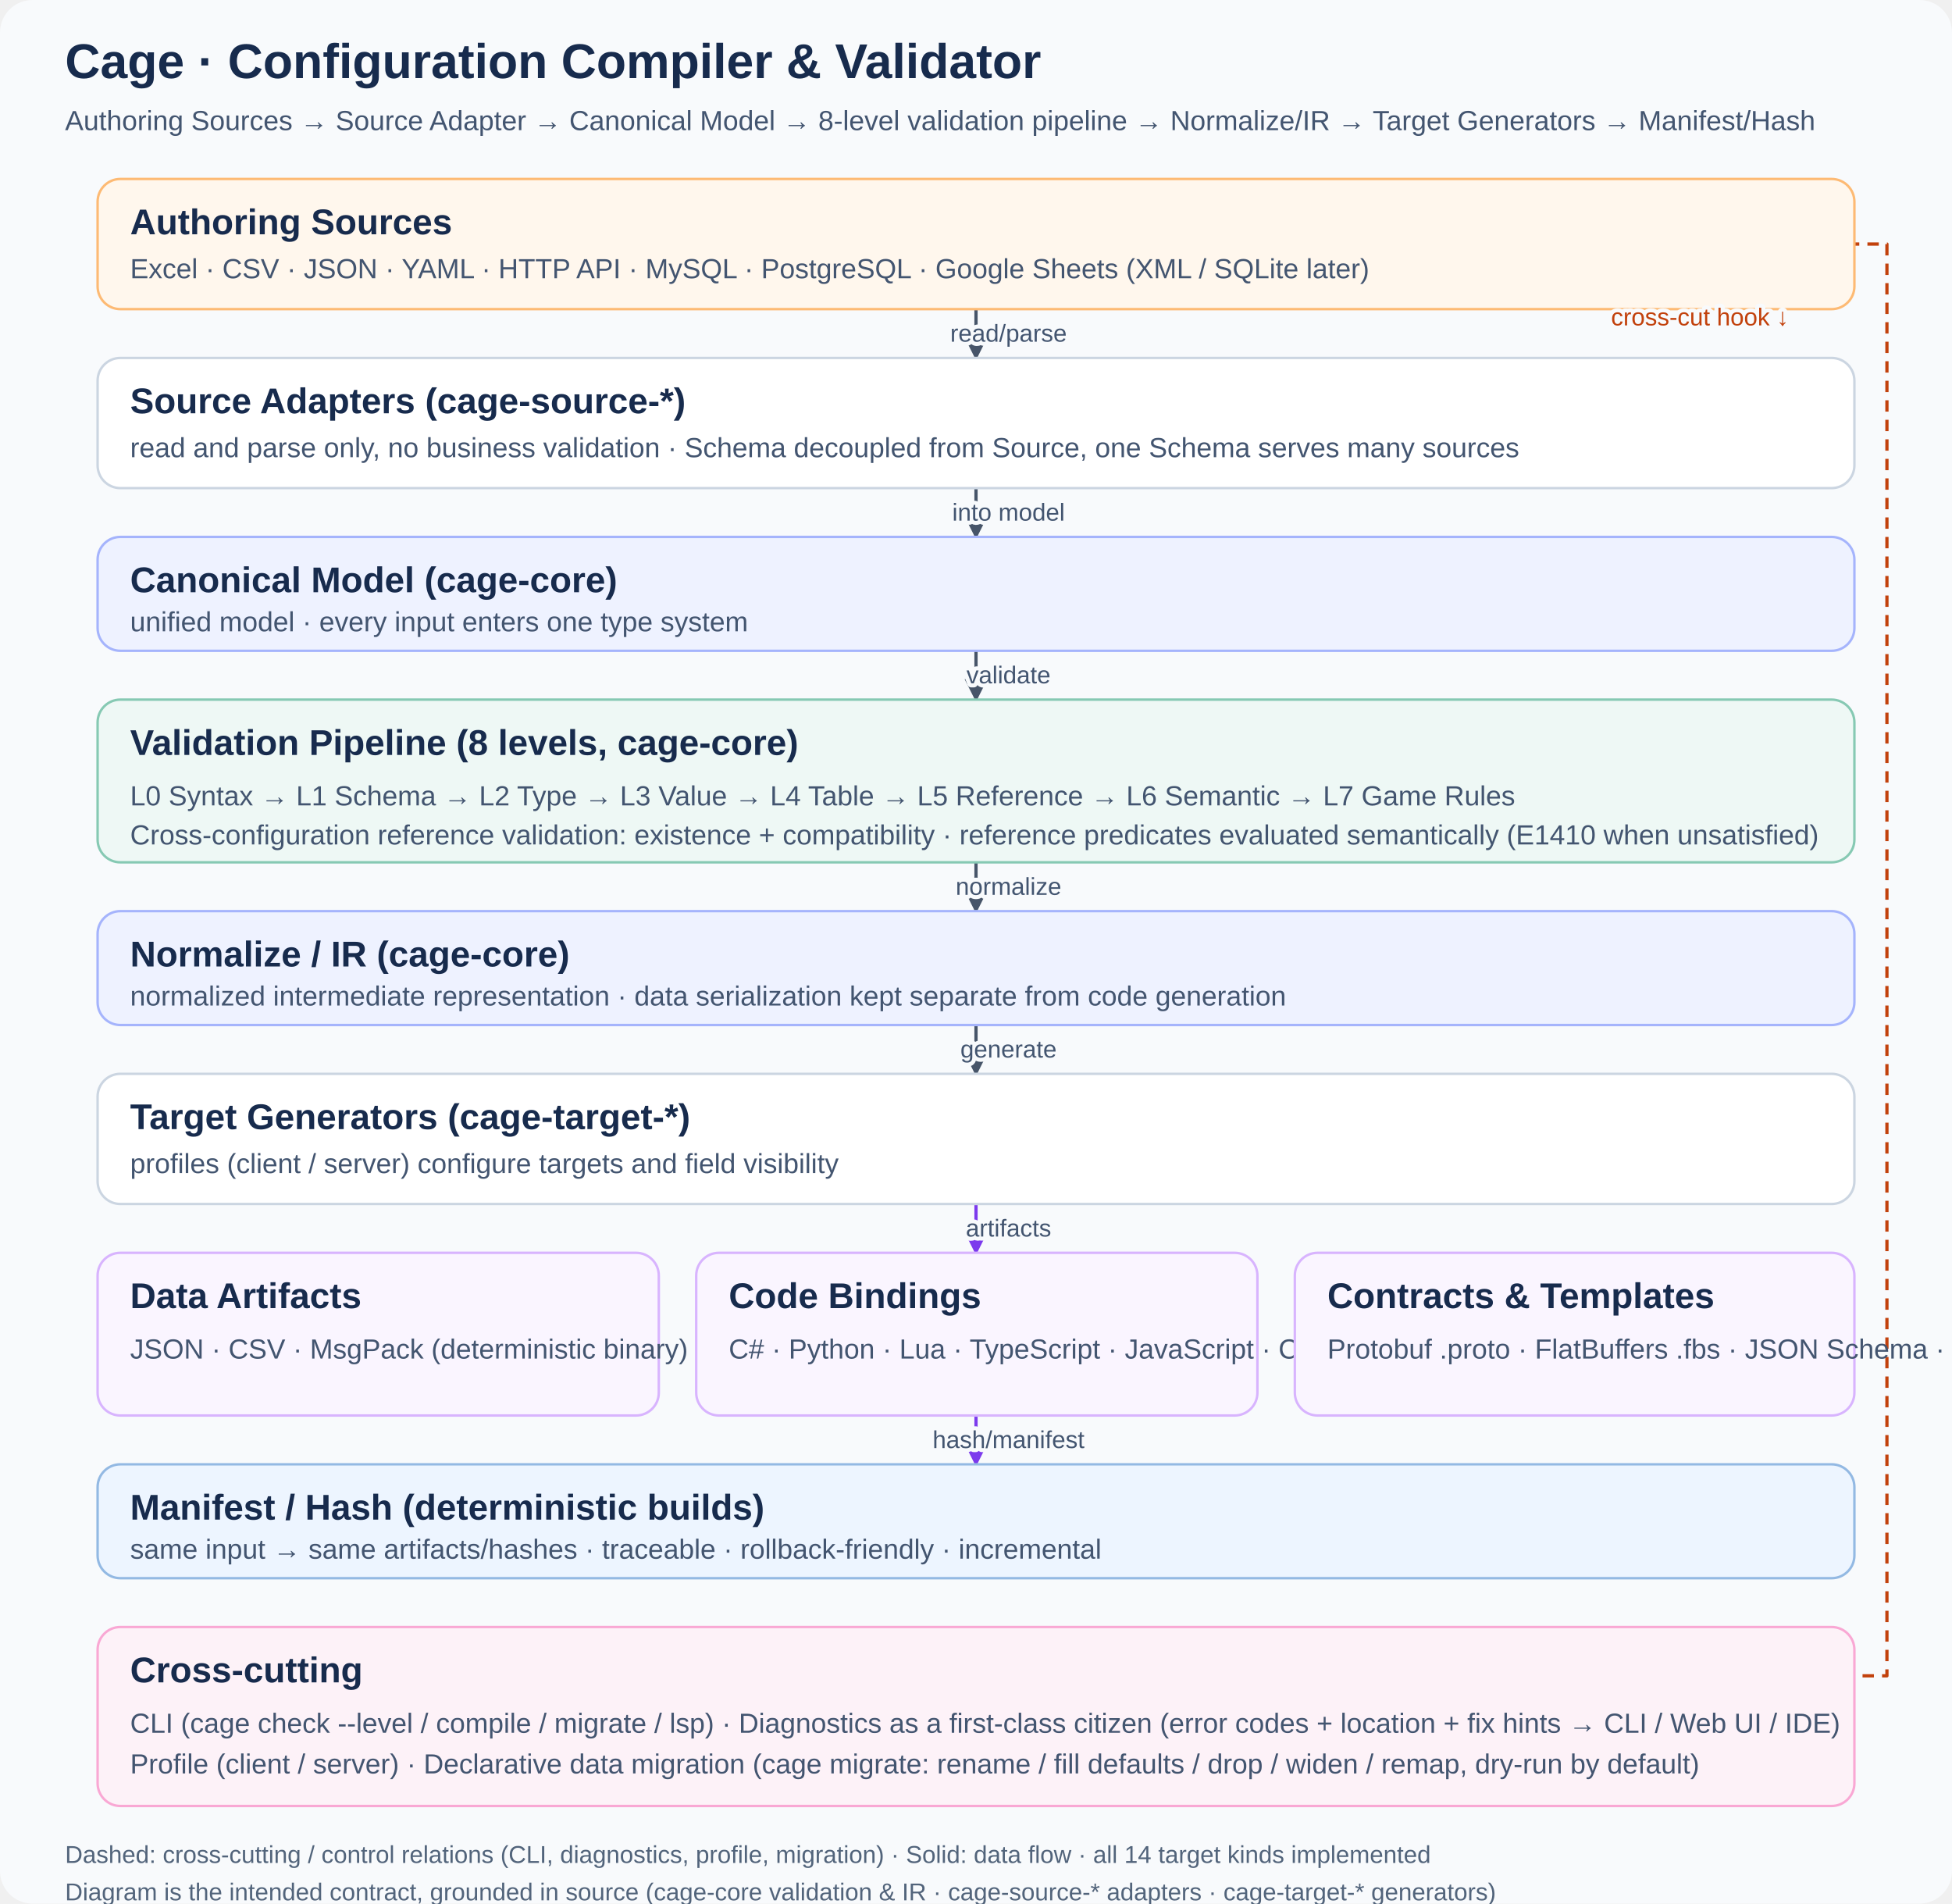
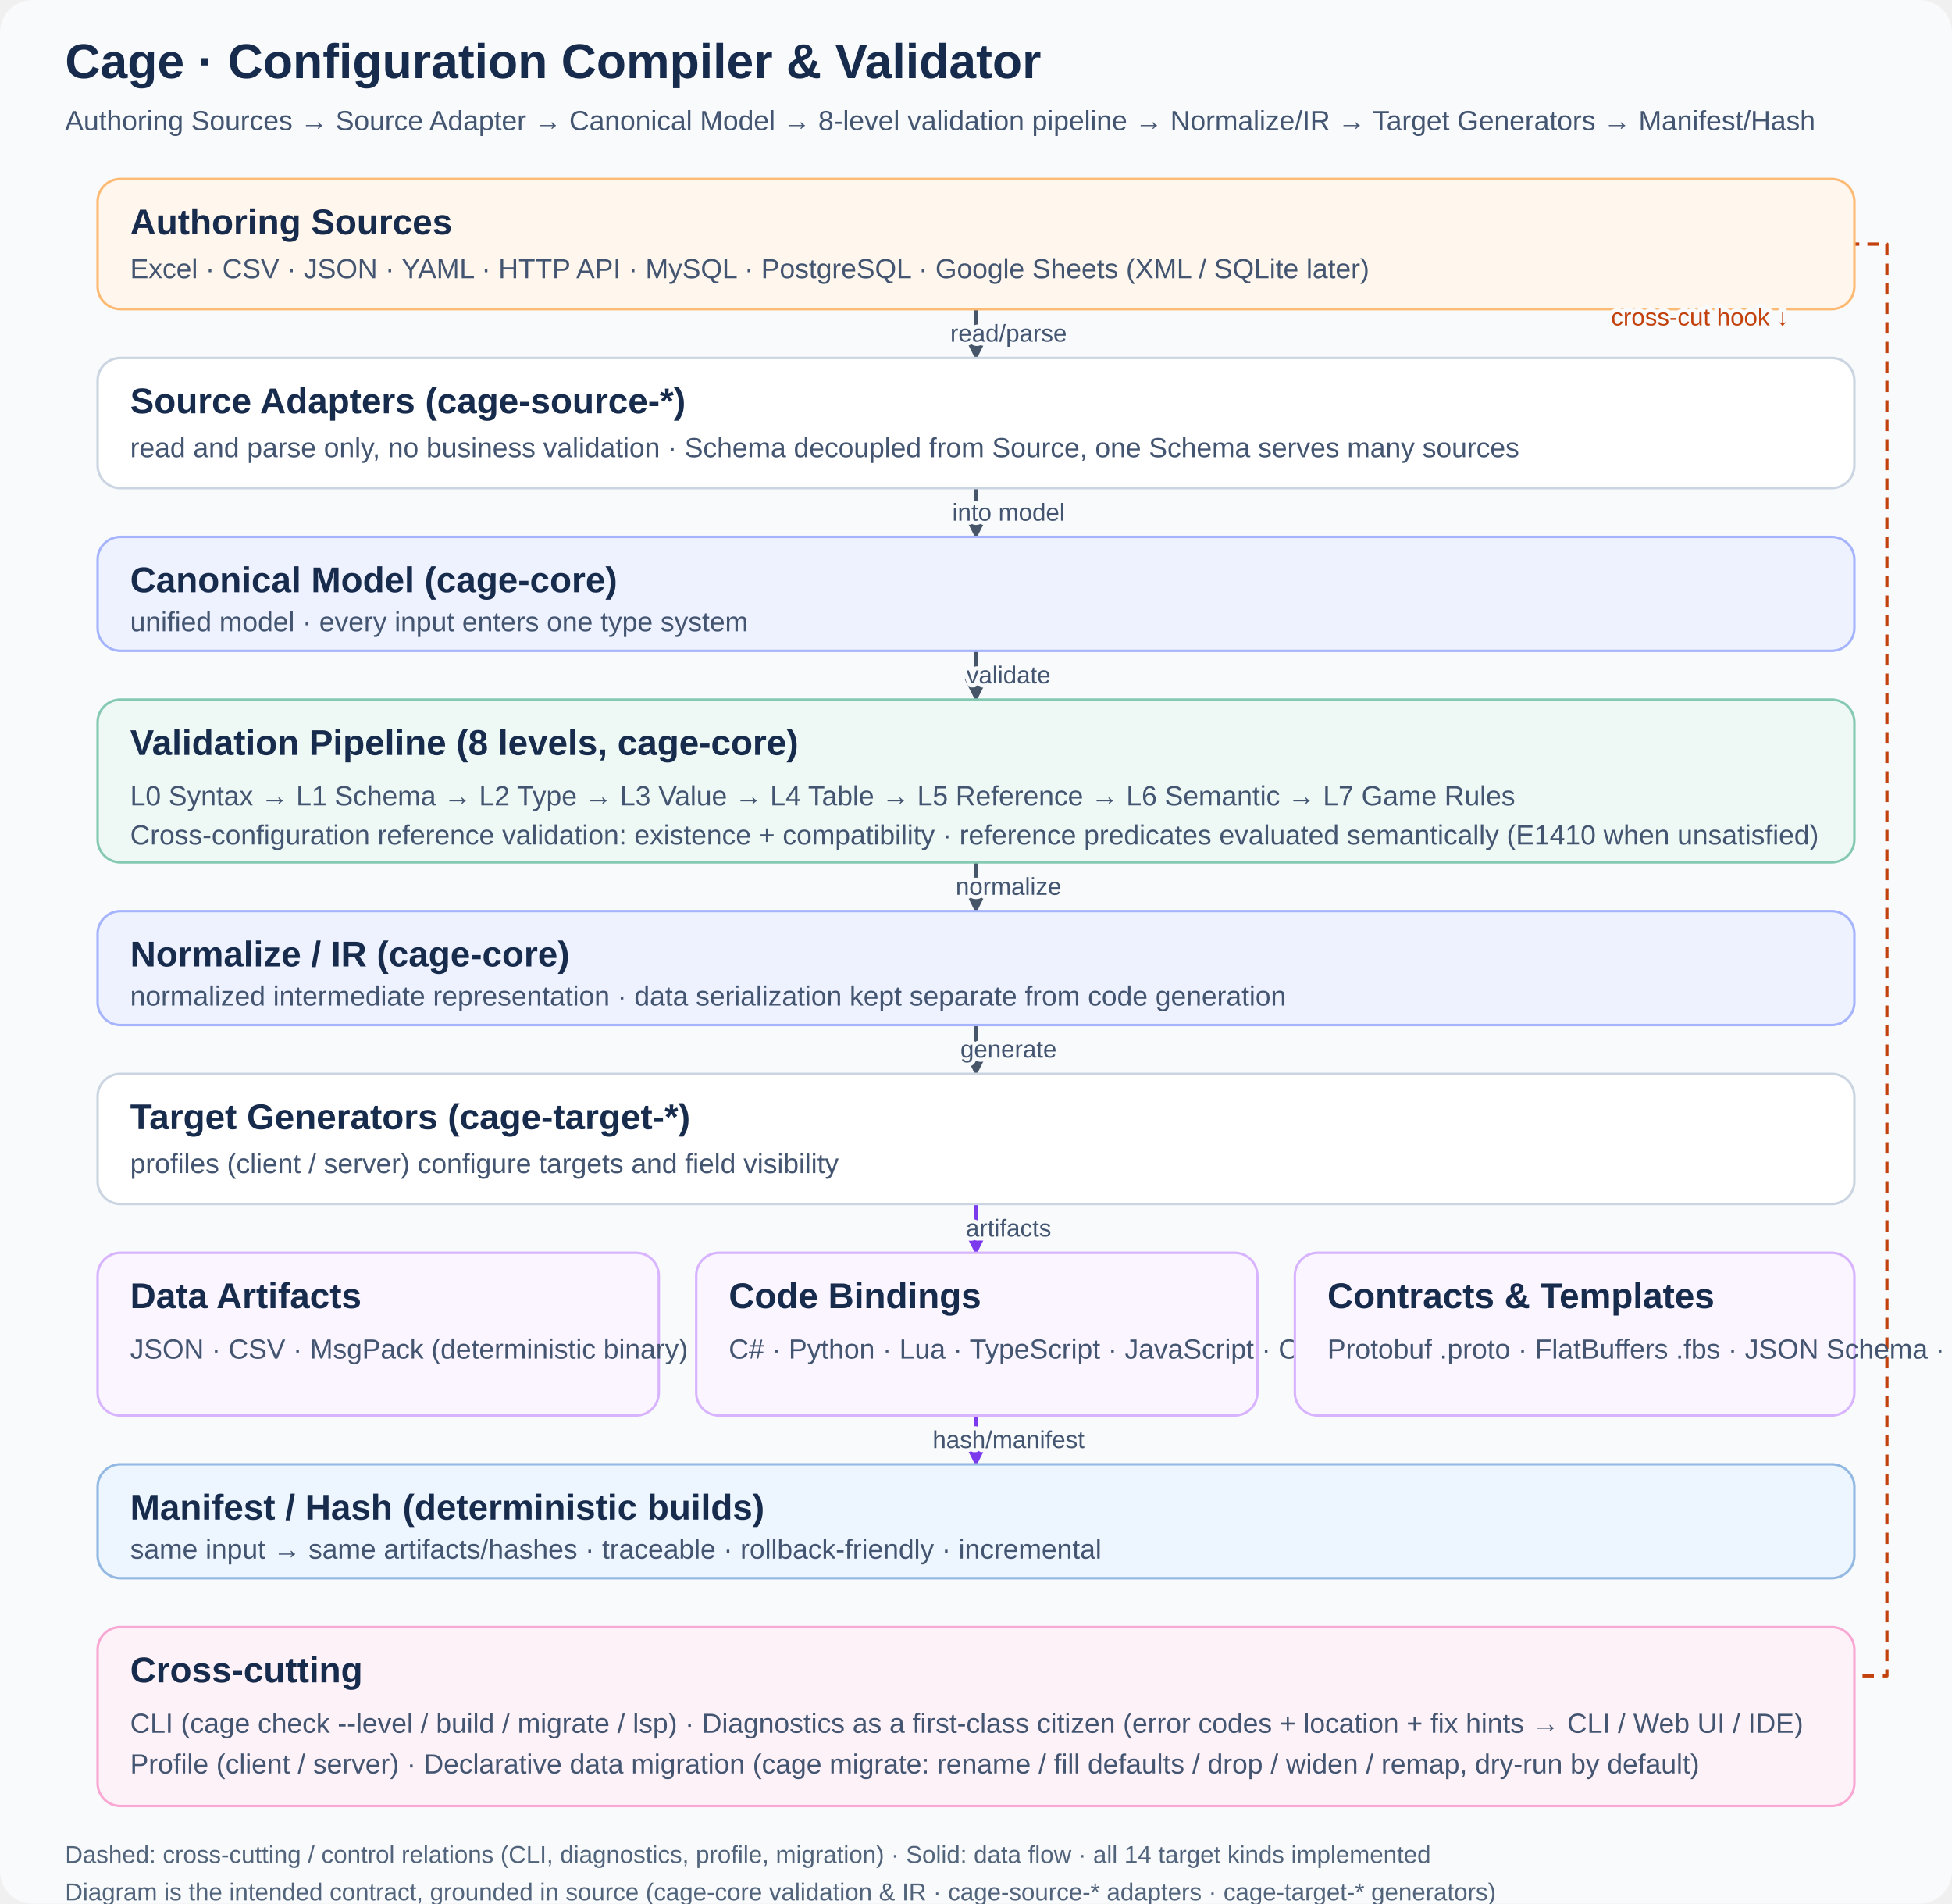
<svg xmlns="http://www.w3.org/2000/svg" width="1200" height="1170" viewBox="0 0 1200 1170" role="img" aria-labelledby="title desc" xml:lang="en">
  <defs>
    <marker id="arrow" viewBox="0 0 10 10" refX="9" refY="5" markerWidth="7" markerHeight="7" orient="auto-start-reverse">
      <path d="M0 0 L10 5 L0 10Z" fill="context-stroke" />
    </marker>
  </defs>
  <style>text{font-family:Arial,'Noto Sans CJK SC','Microsoft YaHei',sans-serif;fill:#172b4d}.title{font-size:30px;font-weight:700}.name{font-size:22px;font-weight:700}.body{font-size:17px;fill:#435570}.small{font-size:15px;fill:#52647b}.label{font-size:15px;fill:#435570;paint-order:stroke;stroke:#f8fafc;stroke-width:5px;stroke-linejoin:round}.edge{fill:none;stroke-linejoin:round}.control{stroke-dasharray:7 5}</style>
  <rect width="1200" height="1170" rx="20" fill="#f8fafc" />
  <text x="40" y="48" class="title" text-anchor="start">Cage · Configuration Compiler &amp; Validator</text>
  <text x="40" y="80" class="body" text-anchor="start">Authoring Sources → Source Adapter → Canonical Model → 8-level validation pipeline → Normalize/IR → Target Generators → Manifest/Hash</text>
  <path d="M600 190 V220" fill="none" stroke="#f8fafc" stroke-width="9" />
  <path id="src-adapter" data-from="sources" data-to="adapters" d="M600 190 V220" class="edge" style="stroke:#475569;stroke-width:2" marker-end="url(#arrow)" />
  <path d="M600 300 V330" fill="none" stroke="#f8fafc" stroke-width="9" />
  <path id="adapter-model" data-from="adapters" data-to="canonical" d="M600 300 V330" class="edge" style="stroke:#475569;stroke-width:2" marker-end="url(#arrow)" />
  <path d="M600 400 V430" fill="none" stroke="#f8fafc" stroke-width="9" />
  <path id="model-validate" data-from="canonical" data-to="validation" d="M600 400 V430" class="edge" style="stroke:#475569;stroke-width:2" marker-end="url(#arrow)" />
  <path d="M600 530 V560" fill="none" stroke="#f8fafc" stroke-width="9" />
  <path id="validate-ir" data-from="validation" data-to="normalize" d="M600 530 V560" class="edge" style="stroke:#475569;stroke-width:2" marker-end="url(#arrow)" />
  <path d="M600 630 V660" fill="none" stroke="#f8fafc" stroke-width="9" />
  <path id="ir-target" data-from="normalize" data-to="targets" d="M600 630 V660" class="edge" style="stroke:#475569;stroke-width:2" marker-end="url(#arrow)" />
  <path d="M600 740 V770" fill="none" stroke="#f8fafc" stroke-width="9" />
  <path id="target-output" data-from="targets" data-to="outputs" d="M600 740 V770" class="edge" style="stroke:#7c3aed;stroke-width:2" marker-end="url(#arrow)" />
  <path d="M600 870 V900" fill="none" stroke="#f8fafc" stroke-width="9" />
  <path id="output-manifest" data-from="outputs" data-to="manifest" d="M600 870 V900" class="edge" style="stroke:#7c3aed;stroke-width:2" marker-end="url(#arrow)" />
  <path d="M1100 150 H1160 V1030 H1100" fill="none" stroke="#f8fafc" stroke-width="9" />
  <path id="cli-cross" data-from="cli" data-to="cross-cut" d="M1100 150 H1160 V1030 H1100" class="edge control" style="stroke:#c2410c;stroke-width:2" marker-end="url(#arrow)" />
  <g id="sources" data-node="sources">
    <rect x="60" y="110" width="1080" height="80" rx="14" fill="#fff7ed" stroke="#fdba74" stroke-width="1.5" />
    <text x="80" y="144" class="name" text-anchor="start">Authoring Sources</text>
    <text x="80" y="171" class="body" text-anchor="start">Excel · CSV · JSON · YAML · HTTP API · MySQL · PostgreSQL · Google Sheets (XML / SQLite later)</text>
  </g>
  <g id="adapters" data-node="adapters">
    <rect x="60" y="220" width="1080" height="80" rx="14" fill="#ffffff" stroke="#cbd5e1" stroke-width="1.5" />
    <text x="80" y="254" class="name" text-anchor="start">Source Adapters (cage-source-*)</text>
    <text x="80" y="281" class="body" text-anchor="start">read and parse only, no business validation · Schema decoupled from Source, one Schema serves many sources</text>
  </g>
  <g id="canonical" data-node="canonical">
    <rect x="60" y="330" width="1080" height="70" rx="14" fill="#eef2ff" stroke="#a5b4fc" stroke-width="1.5" />
    <text x="80" y="364" class="name" text-anchor="start">Canonical Model (cage-core)</text>
    <text x="80" y="388" class="body" text-anchor="start">unified model · every input enters one type system</text>
  </g>
  <g id="validation" data-node="validation">
    <rect x="60" y="430" width="1080" height="100" rx="14" fill="#eef8f5" stroke="#86c9b3" stroke-width="1.5" />
    <text x="80" y="464" class="name" text-anchor="start">Validation Pipeline (8 levels, cage-core)</text>
    <text x="80" y="495" class="body" text-anchor="start">L0 Syntax → L1 Schema → L2 Type → L3 Value → L4 Table → L5 Reference → L6 Semantic → L7 Game Rules</text>
    <text x="80" y="519" class="body" text-anchor="start">Cross-configuration reference validation: existence + compatibility · reference predicates evaluated semantically (E1410 when unsatisfied)</text>
  </g>
  <g id="normalize" data-node="normalize">
    <rect x="60" y="560" width="1080" height="70" rx="14" fill="#eef2ff" stroke="#a5b4fc" stroke-width="1.5" />
    <text x="80" y="594" class="name" text-anchor="start">Normalize / IR (cage-core)</text>
    <text x="80" y="618" class="body" text-anchor="start">normalized intermediate representation · data serialization kept separate from code generation</text>
  </g>
  <g id="targets" data-node="targets">
    <rect x="60" y="660" width="1080" height="80" rx="14" fill="#ffffff" stroke="#cbd5e1" stroke-width="1.5" />
    <text x="80" y="694" class="name" text-anchor="start">Target Generators (cage-target-*)</text>
    <text x="80" y="721" class="body" text-anchor="start">profiles (client / server) configure targets and field visibility</text>
  </g>
  <g id="outputs" data-node="outputs">
    <rect x="60" y="770" width="345" height="100" rx="14" fill="#faf5ff" stroke="#d8b4fe" stroke-width="1.5" />
    <text x="80" y="804" class="name" text-anchor="start">Data Artifacts</text>
    <text x="80" y="835" class="body" text-anchor="start">JSON · CSV · MsgPack (deterministic binary)</text>
    <rect x="428" y="770" width="345" height="100" rx="14" fill="#faf5ff" stroke="#d8b4fe" stroke-width="1.5" />
    <text x="448" y="804" class="name" text-anchor="start">Code Bindings</text>
    <text x="448" y="835" class="body" text-anchor="start">C# · Python · Lua · TypeScript · JavaScript · C++ · Go · Java</text>
    <rect x="796" y="770" width="344" height="100" rx="14" fill="#faf5ff" stroke="#d8b4fe" stroke-width="1.5" />
    <text x="816" y="804" class="name" text-anchor="start">Contracts &amp; Templates</text>
    <text x="816" y="835" class="body" text-anchor="start">Protobuf .proto · FlatBuffers .fbs · JSON Schema · Template (Tera)</text>
  </g>
  <g id="manifest" data-node="manifest">
    <rect x="60" y="900" width="1080" height="70" rx="14" fill="#edf5ff" stroke="#93b9e3" stroke-width="1.5" />
    <text x="80" y="934" class="name" text-anchor="start">Manifest / Hash (deterministic builds)</text>
    <text x="80" y="958" class="body" text-anchor="start">same input → same artifacts/hashes · traceable · rollback-friendly · incremental</text>
  </g>
  <g id="cross-cut" data-node="cross-cut">
    <rect x="60" y="1000" width="1080" height="110" rx="14" fill="#fdf2f8" stroke="#f9a8d4" stroke-width="1.5" />
    <text x="80" y="1034" class="name" text-anchor="start">Cross-cutting</text>
-     <text x="80" y="1065" class="body" text-anchor="start">CLI (cage check --level / compile / migrate / lsp) · Diagnostics as a first-class citizen (error codes + location + fix hints → CLI / Web UI / IDE)</text>
+     <text id="cli" x="80" y="1065" class="body" text-anchor="start">CLI (cage check --level / build / migrate / lsp) · Diagnostics as a first-class citizen (error codes + location + fix hints → CLI / Web UI / IDE)</text>
    <text x="80" y="1090" class="body" text-anchor="start">Profile (client / server) · Declarative data migration (cage migrate: rename / fill defaults / drop / widen / remap, dry-run by default)</text>
  </g>
  <text x="620" y="210" class="label" text-anchor="middle">read/parse</text>
  <text x="620" y="320" class="label" text-anchor="middle">into model</text>
  <text x="620" y="420" class="label" text-anchor="middle">validate</text>
  <text x="620" y="550" class="label" text-anchor="middle">normalize</text>
  <text x="620" y="650" class="label" text-anchor="middle">generate</text>
  <text x="620" y="760" class="label" text-anchor="middle">artifacts</text>
  <text x="620" y="890" class="label" text-anchor="middle">hash/manifest</text>
  <text x="1045" y="200" class="label" text-anchor="middle" style="fill:#c2410c">cross-cut hook ↓</text>
  <text x="40" y="1145" class="small" text-anchor="start">Dashed: cross-cutting / control relations (CLI, diagnostics, profile, migration) · Solid: data flow · all 14 target kinds implemented</text>
  <text x="40" y="1168" class="small" text-anchor="start">Diagram is the intended contract, grounded in source (cage-core validation &amp; IR · cage-source-* adapters · cage-target-* generators)</text>
</svg>
